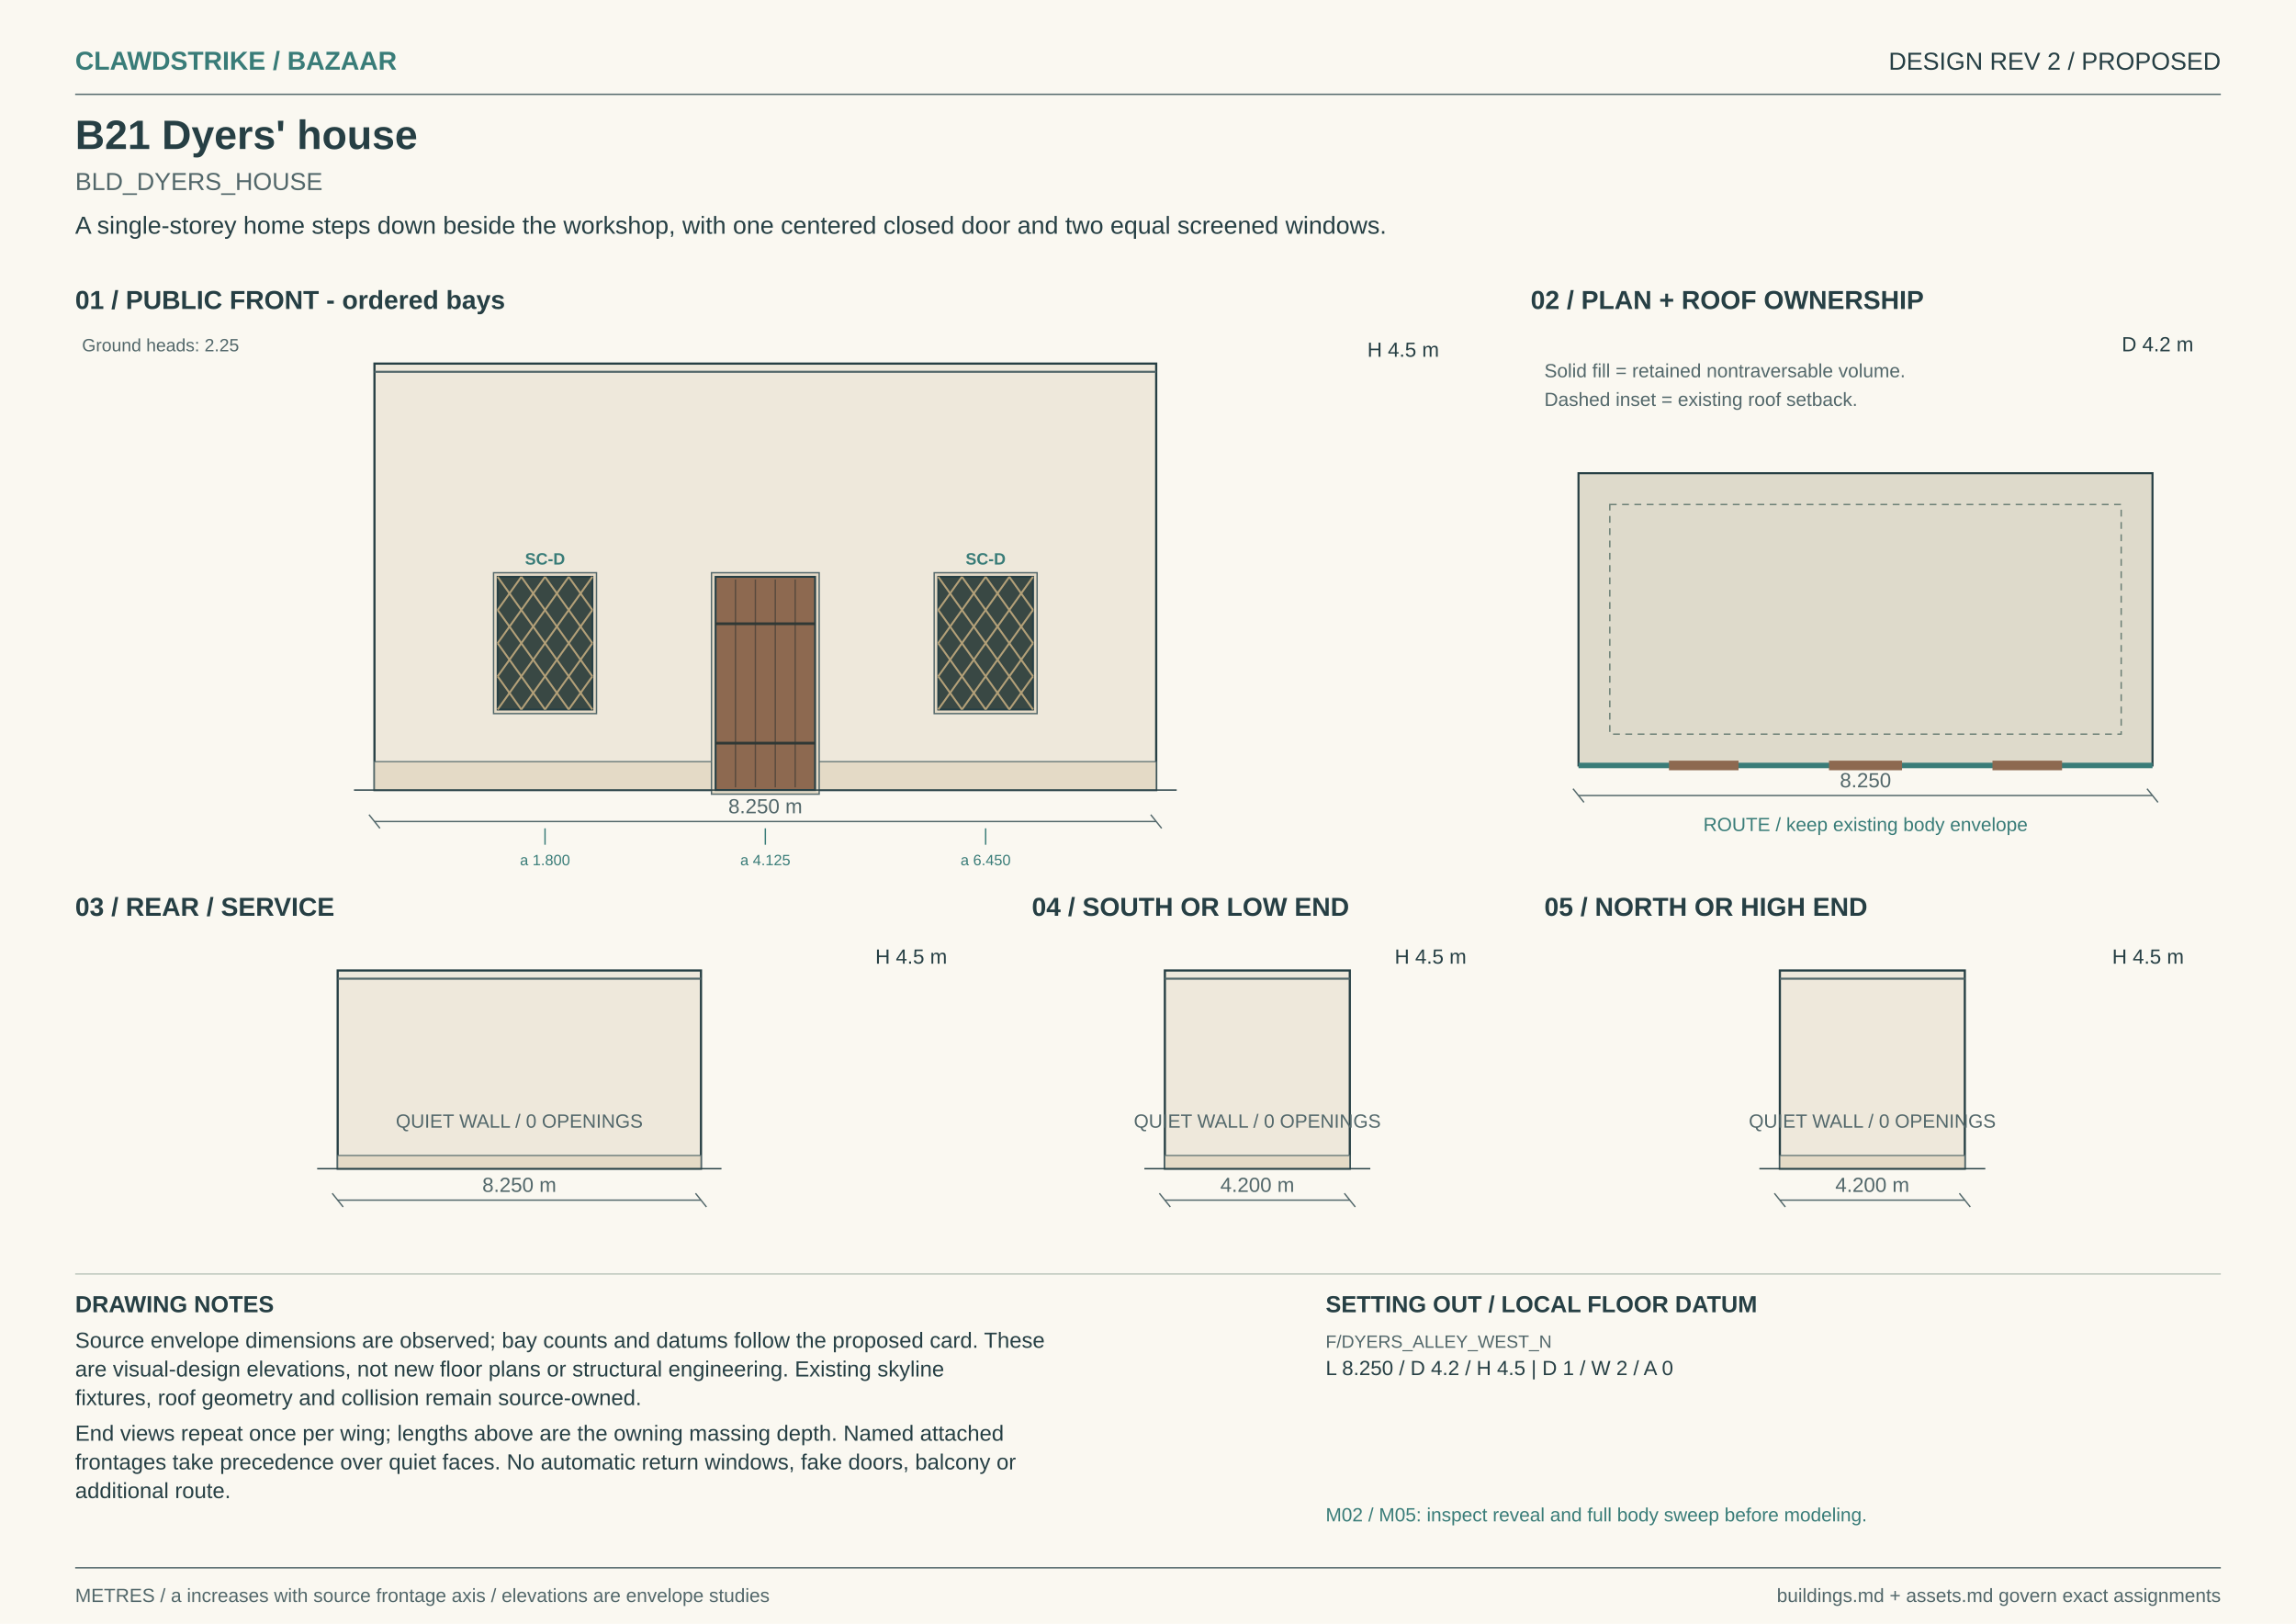
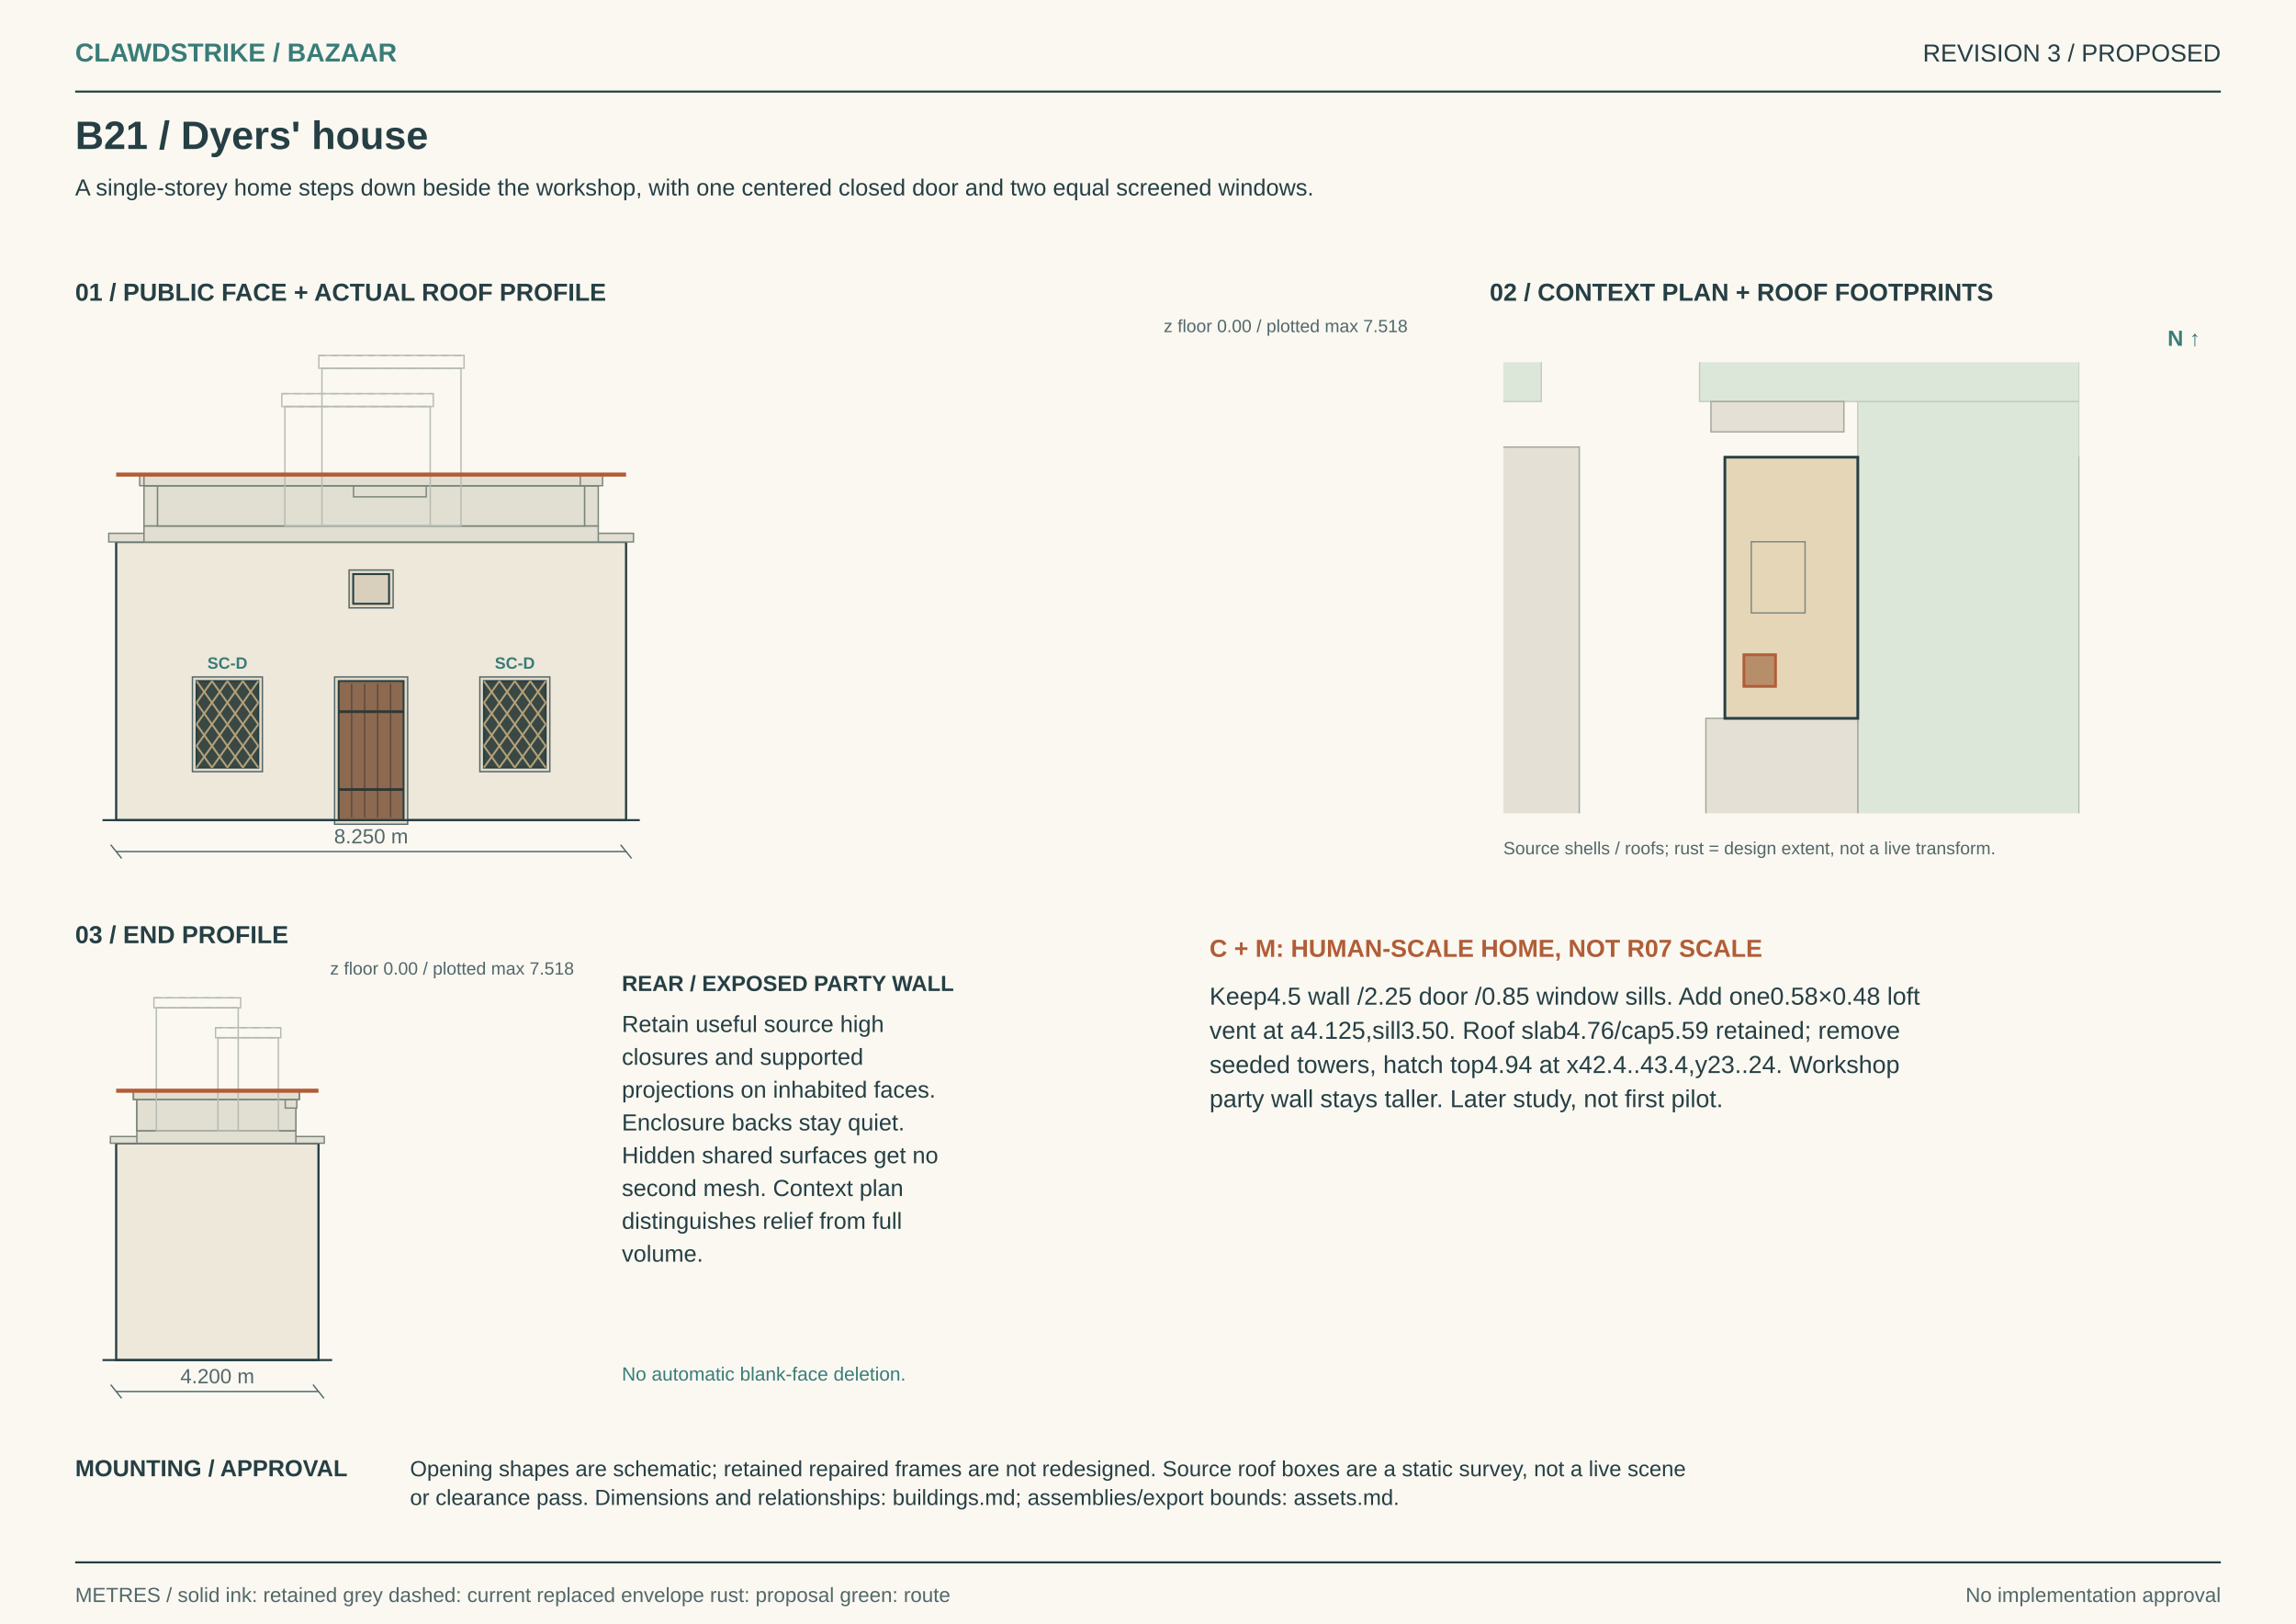
<svg xmlns="http://www.w3.org/2000/svg" width="1680" height="1188" viewBox="0 0 1680 1188">
  <rect x="0" y="0" width="1680" height="1188" fill="#faf8f1" stroke="none" stroke-width="1" />
-   <text x="55.00" y="51.00" font-family="Arial,sans-serif" font-size="19" fill="#397c78" font-weight="bold" text-anchor="start">CLAWDSTRIKE / BAZAAR</text>
-   <text x="1625.00" y="51.00" font-family="Arial,sans-serif" font-size="18" fill="#263f44" font-weight="normal" text-anchor="end">DESIGN REV 2 / PROPOSED</text>
-   <line x1="55" y1="69" x2="1625" y2="69" stroke="#52676a" stroke-width="1" />
-   <text x="55.00" y="109.00" font-family="Arial,sans-serif" font-size="30" fill="#263f44" font-weight="bold" text-anchor="start">B21  Dyers' house</text>
-   <text x="55.00" y="139.00" font-family="Arial,sans-serif" font-size="18" fill="#52676a" font-weight="normal" text-anchor="start">BLD_DYERS_HOUSE</text>
-   <text x="55.00" y="171.00" font-family="Arial,sans-serif" font-size="18" fill="#263f44" font-weight="normal" text-anchor="start">A single-storey home steps down beside the workshop, with one centered closed door and two equal screened windows.</text>
-   <text x="55.00" y="226.00" font-family="Arial,sans-serif" font-size="19" fill="#263f44" font-weight="bold" text-anchor="start">01 / PUBLIC FRONT - ordered bays</text>
-   <rect x="274.0" y="266.0" width="572.0" height="312.0" fill="#eee8db" stroke="#263f44" stroke-width="1.6" />
-   <rect x="274.0" y="557.2" width="572.0" height="20.8" fill="#e4dac6" stroke="#52676a" stroke-width="0.8" />
-   <line x1="274.0" y1="272.0" x2="846.0" y2="272.0" stroke="#52676a" stroke-width="1.5" />
-   <rect x="361.133" y="419.0" width="75.333" height="103.067" fill="#e4dac6" stroke="#52676a" stroke-width="1" />
-   <rect x="364.133" y="422.0" width="69.333" height="97.067" fill="#394844" stroke="#263f44" stroke-width="1.4" />
-   <line x1="364.133" y1="446.267" x2="381.467" y2="422.0" stroke="#b3a078" stroke-width="1.4" />
-   <line x1="364.133" y1="494.8" x2="381.467" y2="519.067" stroke="#b3a078" stroke-width="1.4" />
-   <line x1="364.133" y1="470.533" x2="398.8" y2="422.0" stroke="#b3a078" stroke-width="1.4" />
-   <line x1="364.133" y1="470.533" x2="398.8" y2="519.067" stroke="#b3a078" stroke-width="1.4" />
-   <line x1="364.133" y1="494.8" x2="416.133" y2="422.0" stroke="#b3a078" stroke-width="1.4" />
-   <line x1="364.133" y1="446.267" x2="416.133" y2="519.067" stroke="#b3a078" stroke-width="1.4" />
-   <line x1="364.133" y1="519.067" x2="433.467" y2="422.0" stroke="#b3a078" stroke-width="1.4" />
-   <line x1="364.133" y1="422" x2="433.467" y2="519.067" stroke="#b3a078" stroke-width="1.4" />
-   <line x1="381.467" y1="519.067" x2="433.467" y2="446.267" stroke="#b3a078" stroke-width="1.4" />
-   <line x1="381.467" y1="422" x2="433.467" y2="494.8" stroke="#b3a078" stroke-width="1.4" />
-   <line x1="398.8" y1="519.067" x2="433.467" y2="470.533" stroke="#b3a078" stroke-width="1.4" />
-   <line x1="398.8" y1="422" x2="433.467" y2="470.533" stroke="#b3a078" stroke-width="1.4" />
-   <line x1="416.133" y1="519.067" x2="433.467" y2="494.8" stroke="#b3a078" stroke-width="1.4" />
-   <line x1="416.133" y1="422" x2="433.467" y2="446.267" stroke="#b3a078" stroke-width="1.4" />
-   <text x="398.80" y="413.00" font-family="Arial,sans-serif" font-size="12" fill="#397c78" font-weight="bold" text-anchor="middle">SC-D</text>
-   <rect x="520.6" y="419.0" width="78.8" height="162.0" fill="#e4dac6" stroke="#52676a" stroke-width="1" />
-   <rect x="523.6" y="422.0" width="72.8" height="156.0" fill="#8d6950" stroke="#263f44" stroke-width="1.4" />
-   <line x1="538.16" y1="424.0" x2="538.16" y2="576.0" stroke="#594a3d" stroke-width="1" />
-   <line x1="552.72" y1="424.0" x2="552.72" y2="576.0" stroke="#594a3d" stroke-width="1" />
-   <line x1="567.28" y1="424.0" x2="567.28" y2="576.0" stroke="#594a3d" stroke-width="1" />
-   <line x1="581.84" y1="424.0" x2="581.84" y2="576.0" stroke="#594a3d" stroke-width="1" />
-   <line x1="523.6" y1="456.32" x2="596.4" y2="456.32" stroke="#303835" stroke-width="2" />
-   <line x1="523.6" y1="543.68" x2="596.4" y2="543.68" stroke="#303835" stroke-width="2" />
-   <rect x="683.533" y="419.0" width="75.333" height="103.067" fill="#e4dac6" stroke="#52676a" stroke-width="1" />
-   <rect x="686.533" y="422.0" width="69.333" height="97.067" fill="#394844" stroke="#263f44" stroke-width="1.4" />
-   <line x1="686.533" y1="446.267" x2="703.867" y2="422.0" stroke="#b3a078" stroke-width="1.4" />
-   <line x1="686.533" y1="494.8" x2="703.867" y2="519.067" stroke="#b3a078" stroke-width="1.4" />
-   <line x1="686.533" y1="470.533" x2="721.2" y2="422.0" stroke="#b3a078" stroke-width="1.4" />
-   <line x1="686.533" y1="470.533" x2="721.2" y2="519.067" stroke="#b3a078" stroke-width="1.4" />
-   <line x1="686.533" y1="494.8" x2="738.533" y2="422.0" stroke="#b3a078" stroke-width="1.4" />
-   <line x1="686.533" y1="446.267" x2="738.533" y2="519.067" stroke="#b3a078" stroke-width="1.4" />
-   <line x1="686.533" y1="519.067" x2="755.867" y2="422.0" stroke="#b3a078" stroke-width="1.4" />
-   <line x1="686.533" y1="422" x2="755.867" y2="519.067" stroke="#b3a078" stroke-width="1.4" />
-   <line x1="703.867" y1="519.067" x2="755.867" y2="446.267" stroke="#b3a078" stroke-width="1.4" />
-   <line x1="703.867" y1="422" x2="755.867" y2="494.8" stroke="#b3a078" stroke-width="1.4" />
-   <line x1="721.2" y1="519.067" x2="755.867" y2="470.533" stroke="#b3a078" stroke-width="1.4" />
-   <line x1="721.2" y1="422" x2="755.867" y2="470.533" stroke="#b3a078" stroke-width="1.4" />
-   <line x1="738.533" y1="519.067" x2="755.867" y2="494.8" stroke="#b3a078" stroke-width="1.4" />
-   <line x1="738.533" y1="422" x2="755.867" y2="446.267" stroke="#b3a078" stroke-width="1.4" />
-   <text x="721.20" y="413.00" font-family="Arial,sans-serif" font-size="12" fill="#397c78" font-weight="bold" text-anchor="middle">SC-D</text>
-   <line x1="398.8" y1="606" x2="398.8" y2="618" stroke="#397c78" stroke-width="1" />
-   <text x="398.80" y="633.00" font-family="Arial,sans-serif" font-size="11" fill="#397c78" font-weight="normal" text-anchor="middle">a 1.800</text>
-   <line x1="560.0" y1="606" x2="560.0" y2="618" stroke="#397c78" stroke-width="1" />
-   <text x="560.00" y="633.00" font-family="Arial,sans-serif" font-size="11" fill="#397c78" font-weight="normal" text-anchor="middle">a 4.125</text>
-   <line x1="721.2" y1="606" x2="721.2" y2="618" stroke="#397c78" stroke-width="1" />
-   <text x="721.20" y="633.00" font-family="Arial,sans-serif" font-size="11" fill="#397c78" font-weight="normal" text-anchor="middle">a 6.450</text>
-   <line x1="274.0" y1="601" x2="846.0" y2="601" stroke="#52676a" stroke-width="1" />
-   <line x1="270.0" y1="596" x2="278.0" y2="606" stroke="#52676a" stroke-width="1" />
-   <line x1="842.0" y1="596" x2="850.0" y2="606" stroke="#52676a" stroke-width="1" />
-   <text x="560.00" y="595.00" font-family="Arial,sans-serif" font-size="15" fill="#52676a" font-weight="normal" text-anchor="middle">8.250 m</text>
-   <text x="60.00" y="257.00" font-family="Arial,sans-serif" font-size="13" fill="#52676a" font-weight="normal" text-anchor="start">Ground heads: 2.25</text>
-   <text x="1053.00" y="261.00" font-family="Arial,sans-serif" font-size="15" fill="#263f44" font-weight="normal" text-anchor="end">H 4.5 m</text>
-   <line x1="259.0" y1="578" x2="861.0" y2="578" stroke="#263f44" stroke-width="1" />
-   <text x="1120.00" y="226.00" font-family="Arial,sans-serif" font-size="19" fill="#263f44" font-weight="bold" text-anchor="start">02 / PLAN + ROOF OWNERSHIP</text>
-   <rect x="1155.0" y="346.182" width="420.0" height="213.818" fill="#dedacb" stroke="#263f44" stroke-width="1.5" />
-   <rect x="1177.909" y="369.091" width="374.182" height="168.0" fill="none" stroke="#6a7e75" stroke-dasharray="5 4" />
-   <line x1="1155.0" y1="560" x2="1575.0" y2="560" stroke="#397c78" stroke-width="4" />
-   <line x1="1221.182" y1="560" x2="1272.091" y2="560" stroke="#8d6950" stroke-width="7" />
-   <line x1="1338.273" y1="560" x2="1391.727" y2="560" stroke="#8d6950" stroke-width="7" />
-   <line x1="1457.909" y1="560" x2="1508.818" y2="560" stroke="#8d6950" stroke-width="7" />
-   <line x1="1155.0" y1="582" x2="1575.0" y2="582" stroke="#52676a" stroke-width="1" />
-   <line x1="1151.0" y1="577" x2="1159.0" y2="587" stroke="#52676a" stroke-width="1" />
-   <line x1="1571.0" y1="577" x2="1579.0" y2="587" stroke="#52676a" stroke-width="1" />
-   <text x="1365.00" y="576.00" font-family="Arial,sans-serif" font-size="15" fill="#52676a" font-weight="normal" text-anchor="middle">8.250</text>
-   <text x="1605.00" y="257.00" font-family="Arial,sans-serif" font-size="15" fill="#263f44" font-weight="normal" text-anchor="end">D 4.2 m</text>
-   <text x="1365.00" y="608.00" font-family="Arial,sans-serif" font-size="14" fill="#397c78" font-weight="normal" text-anchor="middle">ROUTE / keep existing body envelope</text>
-   <text x="1130.00" y="276.00" font-family="Arial,sans-serif" font-size="14" fill="#52676a" font-weight="normal" text-anchor="start">Solid fill = retained nontraversable volume.</text>
-   <text x="1130.00" y="297.00" font-family="Arial,sans-serif" font-size="14" fill="#52676a" font-weight="normal" text-anchor="start">Dashed inset = existing roof setback.</text>
-   <text x="55.00" y="670.00" font-family="Arial,sans-serif" font-size="19" fill="#263f44" font-weight="bold" text-anchor="start">03 / REAR / SERVICE</text>
-   <rect x="247.083" y="710.0" width="265.833" height="145.0" fill="#eee8db" stroke="#263f44" stroke-width="1.6" />
-   <rect x="247.083" y="845.333" width="265.833" height="9.667" fill="#e4dac6" stroke="#52676a" stroke-width="0.8" />
-   <line x1="247.083" y1="716.0" x2="512.917" y2="716.0" stroke="#52676a" stroke-width="1.5" />
-   <line x1="247.083" y1="878" x2="512.917" y2="878" stroke="#52676a" stroke-width="1" />
-   <line x1="243.083" y1="873" x2="251.083" y2="883" stroke="#52676a" stroke-width="1" />
-   <line x1="508.917" y1="873" x2="516.917" y2="883" stroke="#52676a" stroke-width="1" />
-   <text x="380.00" y="872.00" font-family="Arial,sans-serif" font-size="15" fill="#52676a" font-weight="normal" text-anchor="middle">8.250 m</text>
-   <text x="693.00" y="705.00" font-family="Arial,sans-serif" font-size="15" fill="#263f44" font-weight="normal" text-anchor="end">H 4.5 m</text>
-   <line x1="232.083" y1="855" x2="527.917" y2="855" stroke="#263f44" stroke-width="1" />
-   <text x="380.00" y="825.00" font-family="Arial,sans-serif" font-size="14" fill="#52676a" font-weight="normal" text-anchor="middle">QUIET WALL / 0 OPENINGS</text>
-   <text x="755.00" y="670.00" font-family="Arial,sans-serif" font-size="19" fill="#263f44" font-weight="bold" text-anchor="start">04 / SOUTH OR LOW END</text>
-   <rect x="852.333" y="710.0" width="135.333" height="145.0" fill="#eee8db" stroke="#263f44" stroke-width="1.6" />
-   <rect x="852.333" y="845.333" width="135.333" height="9.667" fill="#e4dac6" stroke="#52676a" stroke-width="0.8" />
-   <line x1="852.333" y1="716.0" x2="987.667" y2="716.0" stroke="#52676a" stroke-width="1.5" />
-   <line x1="852.333" y1="878" x2="987.667" y2="878" stroke="#52676a" stroke-width="1" />
-   <line x1="848.333" y1="873" x2="856.333" y2="883" stroke="#52676a" stroke-width="1" />
-   <line x1="983.667" y1="873" x2="991.667" y2="883" stroke="#52676a" stroke-width="1" />
-   <text x="920.00" y="872.00" font-family="Arial,sans-serif" font-size="15" fill="#52676a" font-weight="normal" text-anchor="middle">4.200 m</text>
-   <text x="1073.00" y="705.00" font-family="Arial,sans-serif" font-size="15" fill="#263f44" font-weight="normal" text-anchor="end">H 4.5 m</text>
-   <line x1="837.333" y1="855" x2="1002.667" y2="855" stroke="#263f44" stroke-width="1" />
-   <text x="920.00" y="825.00" font-family="Arial,sans-serif" font-size="14" fill="#52676a" font-weight="normal" text-anchor="middle">QUIET WALL / 0 OPENINGS</text>
-   <text x="1130.00" y="670.00" font-family="Arial,sans-serif" font-size="19" fill="#263f44" font-weight="bold" text-anchor="start">05 / NORTH OR HIGH END</text>
-   <rect x="1302.333" y="710.0" width="135.333" height="145.0" fill="#eee8db" stroke="#263f44" stroke-width="1.6" />
-   <rect x="1302.333" y="845.333" width="135.333" height="9.667" fill="#e4dac6" stroke="#52676a" stroke-width="0.8" />
-   <line x1="1302.333" y1="716.0" x2="1437.667" y2="716.0" stroke="#52676a" stroke-width="1.5" />
-   <line x1="1302.333" y1="878" x2="1437.667" y2="878" stroke="#52676a" stroke-width="1" />
-   <line x1="1298.333" y1="873" x2="1306.333" y2="883" stroke="#52676a" stroke-width="1" />
-   <line x1="1433.667" y1="873" x2="1441.667" y2="883" stroke="#52676a" stroke-width="1" />
-   <text x="1370.00" y="872.00" font-family="Arial,sans-serif" font-size="15" fill="#52676a" font-weight="normal" text-anchor="middle">4.200 m</text>
-   <text x="1598.00" y="705.00" font-family="Arial,sans-serif" font-size="15" fill="#263f44" font-weight="normal" text-anchor="end">H 4.5 m</text>
-   <line x1="1287.333" y1="855" x2="1452.667" y2="855" stroke="#263f44" stroke-width="1" />
-   <text x="1370.00" y="825.00" font-family="Arial,sans-serif" font-size="14" fill="#52676a" font-weight="normal" text-anchor="middle">QUIET WALL / 0 OPENINGS</text>
-   <line x1="55" y1="932" x2="1625" y2="932" stroke="#bec7bd" stroke-width="1" />
-   <text x="55.00" y="960.00" font-family="Arial,sans-serif" font-size="17" fill="#263f44" font-weight="bold" text-anchor="start">DRAWING NOTES</text>
-   <text x="55.00" y="986.00" font-family="Arial,sans-serif" font-size="16" fill="#263f44" font-weight="normal" text-anchor="start">Source envelope dimensions are observed; bay counts and datums follow the proposed card. These</text>
-   <text x="55.00" y="1007.00" font-family="Arial,sans-serif" font-size="16" fill="#263f44" font-weight="normal" text-anchor="start">are visual-design elevations, not new floor plans or structural engineering. Existing skyline</text>
-   <text x="55.00" y="1028.00" font-family="Arial,sans-serif" font-size="16" fill="#263f44" font-weight="normal" text-anchor="start">fixtures, roof geometry and collision remain source-owned.</text>
-   <text x="55.00" y="1054.00" font-family="Arial,sans-serif" font-size="16" fill="#263f44" font-weight="normal" text-anchor="start">End views repeat once per wing; lengths above are the owning massing depth. Named attached</text>
-   <text x="55.00" y="1075.00" font-family="Arial,sans-serif" font-size="16" fill="#263f44" font-weight="normal" text-anchor="start">frontages take precedence over quiet faces. No automatic return windows, fake doors, balcony or</text>
-   <text x="55.00" y="1096.00" font-family="Arial,sans-serif" font-size="16" fill="#263f44" font-weight="normal" text-anchor="start">additional route.</text>
-   <text x="970.00" y="960.00" font-family="Arial,sans-serif" font-size="17" fill="#263f44" font-weight="bold" text-anchor="start">SETTING OUT / LOCAL FLOOR DATUM</text>
-   <text x="970.00" y="986.00" font-family="Arial,sans-serif" font-size="13" fill="#52676a" font-weight="normal" text-anchor="start">F/DYERS_ALLEY_WEST_N</text>
-   <text x="970.00" y="1006.00" font-family="Arial,sans-serif" font-size="15" fill="#263f44" font-weight="normal" text-anchor="start">L 8.250 / D 4.2 / H 4.5  |  D 1 / W 2 / A 0</text>
-   <text x="970.00" y="1113.00" font-family="Arial,sans-serif" font-size="14" fill="#397c78" font-weight="normal" text-anchor="start">M02 / M05: inspect reveal and full body sweep before modeling.</text>
-   <line x1="55" y1="1147" x2="1625" y2="1147" stroke="#52676a" stroke-width="1" />
-   <text x="55.00" y="1172.00" font-family="Arial,sans-serif" font-size="14" fill="#52676a" font-weight="normal" text-anchor="start">METRES / a increases with source frontage axis / elevations are envelope studies</text>
-   <text x="1625.00" y="1172.00" font-family="Arial,sans-serif" font-size="14" fill="#52676a" font-weight="normal" text-anchor="end">buildings.md + assets.md govern exact assignments</text>
+   <text x="55.00" y="45.00" font-family="Arial,sans-serif" font-size="19" fill="#397c78" font-weight="bold" text-anchor="start">CLAWDSTRIKE / BAZAAR</text>
+   <text x="1625.00" y="45.00" font-family="Arial,sans-serif" font-size="18" fill="#263f44" font-weight="normal" text-anchor="end">REVISION 3 / PROPOSED</text>
+   <line x1="55" y1="67" x2="1625" y2="67" stroke="#263f44" stroke-width="1.5" />
+   <text x="55.00" y="109.00" font-family="Arial,sans-serif" font-size="29" fill="#263f44" font-weight="bold" text-anchor="start">B21 / Dyers' house</text>
+   <text x="55.00" y="143.00" font-family="Arial,sans-serif" font-size="17" fill="#263f44" font-weight="normal" text-anchor="start">A single-storey home steps down beside the workshop, with one centered closed door and two equal screened windows.</text>
+   <text x="55.00" y="220.00" font-family="Arial,sans-serif" font-size="18" fill="#263f44" font-weight="bold" text-anchor="start">01 / PUBLIC FACE + ACTUAL ROOF PROFILE</text>
+   <rect x="85.0" y="396.488" width="373.105" height="203.512" fill="#eee8db" stroke="#263f44" stroke-width="1.6" />
+   <rect x="79.573" y="390.157" width="383.958" height="6.331" fill="#e1ded2" stroke="#7b857a" stroke-width="1" />
+   <rect x="105.351" y="384.73" width="332.402" height="11.758" fill="#e1ded2" stroke="#7b857a" stroke-width="1" />
+   <rect x="115.301" y="355.334" width="312.503" height="29.396" fill="#e1ded2" stroke="#7b857a" stroke-width="1" />
+   <rect x="105.351" y="355.334" width="9.949" height="29.396" fill="#e1ded2" stroke="#7b857a" stroke-width="1" />
+   <rect x="115.301" y="355.334" width="312.503" height="29.396" fill="#e1ded2" stroke="#7b857a" stroke-width="1" />
+   <rect x="427.804" y="355.334" width="9.949" height="29.396" fill="#e1ded2" stroke="#7b857a" stroke-width="1" />
+   <rect x="258.684" y="355.334" width="53.184" height="8.14" fill="#e1ded2" stroke="#7b857a" stroke-width="1" />
+   <rect x="105.351" y="347.193" width="332.402" height="8.14" fill="#e1ded2" stroke="#7b857a" stroke-width="1" />
+   <rect x="102.185" y="347.193" width="16.281" height="8.14" fill="#e1ded2" stroke="#7b857a" stroke-width="1" />
+   <rect x="105.351" y="347.193" width="332.402" height="8.14" fill="#e1ded2" stroke="#7b857a" stroke-width="1" />
+   <rect x="424.638" y="347.193" width="16.281" height="8.14" fill="#e1ded2" stroke="#7b857a" stroke-width="1" />
+   <rect x="208.445" y="297.409" width="106.369" height="87.321" fill="none" stroke="#b6bbb2" stroke-width="1" />
+   <line x1="208.445" y1="297.409" x2="314.814" y2="297.409" stroke="#b6bbb2" stroke-width="1" stroke-dasharray="5 4" />
+   <rect x="235.558" y="269.407" width="101.756" height="115.323" fill="none" stroke="#b6bbb2" stroke-width="1" />
+   <line x1="235.558" y1="269.407" x2="337.314" y2="269.407" stroke="#b6bbb2" stroke-width="1" stroke-dasharray="5 4" />
+   <rect x="206.184" y="288.002" width="110.891" height="9.407" fill="none" stroke="#b6bbb2" stroke-width="1" />
+   <line x1="206.184" y1="288.002" x2="317.075" y2="288.002" stroke="#b6bbb2" stroke-width="1" stroke-dasharray="5 4" />
+   <rect x="233.297" y="260.0" width="106.278" height="9.407" fill="none" stroke="#b6bbb2" stroke-width="1" />
+   <line x1="233.297" y1="260.0" x2="339.575" y2="260.0" stroke="#b6bbb2" stroke-width="1" stroke-dasharray="5 4" />
+   <rect x="140.792" y="495.244" width="51.225" height="69.315" fill="#e4dac6" stroke="#52676a" stroke-width="1" />
+   <rect x="143.792" y="498.244" width="45.225" height="63.315" fill="#394844" stroke="#263f44" stroke-width="1.4" />
+   <line x1="143.792" y1="514.073" x2="155.098" y2="498.244" stroke="#b3a078" stroke-width="1.4" />
+   <line x1="143.792" y1="545.73" x2="155.098" y2="561.559" stroke="#b3a078" stroke-width="1.4" />
+   <line x1="143.792" y1="529.902" x2="166.405" y2="498.244" stroke="#b3a078" stroke-width="1.4" />
+   <line x1="143.792" y1="529.902" x2="166.405" y2="561.559" stroke="#b3a078" stroke-width="1.4" />
+   <line x1="143.792" y1="545.73" x2="177.711" y2="498.244" stroke="#b3a078" stroke-width="1.4" />
+   <line x1="143.792" y1="514.073" x2="177.711" y2="561.559" stroke="#b3a078" stroke-width="1.4" />
+   <line x1="143.792" y1="561.559" x2="189.017" y2="498.244" stroke="#b3a078" stroke-width="1.4" />
+   <line x1="143.792" y1="498.244" x2="189.017" y2="561.559" stroke="#b3a078" stroke-width="1.4" />
+   <line x1="155.098" y1="561.559" x2="189.017" y2="514.073" stroke="#b3a078" stroke-width="1.4" />
+   <line x1="155.098" y1="498.244" x2="189.017" y2="545.73" stroke="#b3a078" stroke-width="1.4" />
+   <line x1="166.405" y1="561.559" x2="189.017" y2="529.902" stroke="#b3a078" stroke-width="1.4" />
+   <line x1="166.405" y1="498.244" x2="189.017" y2="529.902" stroke="#b3a078" stroke-width="1.4" />
+   <line x1="177.711" y1="561.559" x2="189.017" y2="545.73" stroke="#b3a078" stroke-width="1.4" />
+   <line x1="177.711" y1="498.244" x2="189.017" y2="514.073" stroke="#b3a078" stroke-width="1.4" />
+   <text x="166.40" y="489.24" font-family="Arial,sans-serif" font-size="12" fill="#397c78" font-weight="bold" text-anchor="middle">SC-D</text>
+   <rect x="244.809" y="495.244" width="53.486" height="107.756" fill="#e4dac6" stroke="#52676a" stroke-width="1" />
+   <rect x="247.809" y="498.244" width="47.486" height="101.756" fill="#8d6950" stroke="#263f44" stroke-width="1.4" />
+   <line x1="257.306" y1="500.244" x2="257.306" y2="598.0" stroke="#594a3d" stroke-width="1" />
+   <line x1="266.804" y1="500.244" x2="266.804" y2="598.0" stroke="#594a3d" stroke-width="1" />
+   <line x1="276.301" y1="500.244" x2="276.301" y2="598.0" stroke="#594a3d" stroke-width="1" />
+   <line x1="285.798" y1="500.244" x2="285.798" y2="598.0" stroke="#594a3d" stroke-width="1" />
+   <line x1="247.809" y1="520.63" x2="295.295" y2="520.63" stroke="#303835" stroke-width="2" />
+   <line x1="247.809" y1="577.614" x2="295.295" y2="577.614" stroke="#303835" stroke-width="2" />
+   <rect x="351.088" y="495.244" width="51.225" height="69.315" fill="#e4dac6" stroke="#52676a" stroke-width="1" />
+   <rect x="354.088" y="498.244" width="45.225" height="63.315" fill="#394844" stroke="#263f44" stroke-width="1.4" />
+   <line x1="354.088" y1="514.073" x2="365.394" y2="498.244" stroke="#b3a078" stroke-width="1.4" />
+   <line x1="354.088" y1="545.73" x2="365.394" y2="561.559" stroke="#b3a078" stroke-width="1.4" />
+   <line x1="354.088" y1="529.902" x2="376.7" y2="498.244" stroke="#b3a078" stroke-width="1.4" />
+   <line x1="354.088" y1="529.902" x2="376.7" y2="561.559" stroke="#b3a078" stroke-width="1.4" />
+   <line x1="354.088" y1="545.73" x2="388.006" y2="498.244" stroke="#b3a078" stroke-width="1.4" />
+   <line x1="354.088" y1="514.073" x2="388.006" y2="561.559" stroke="#b3a078" stroke-width="1.4" />
+   <line x1="354.088" y1="561.559" x2="399.312" y2="498.244" stroke="#b3a078" stroke-width="1.4" />
+   <line x1="354.088" y1="498.244" x2="399.312" y2="561.559" stroke="#b3a078" stroke-width="1.4" />
+   <line x1="365.394" y1="561.559" x2="399.312" y2="514.073" stroke="#b3a078" stroke-width="1.4" />
+   <line x1="365.394" y1="498.244" x2="399.312" y2="545.73" stroke="#b3a078" stroke-width="1.4" />
+   <line x1="376.7" y1="561.559" x2="399.312" y2="529.902" stroke="#b3a078" stroke-width="1.4" />
+   <line x1="376.7" y1="498.244" x2="399.312" y2="529.902" stroke="#b3a078" stroke-width="1.4" />
+   <line x1="388.006" y1="561.559" x2="399.312" y2="545.73" stroke="#b3a078" stroke-width="1.4" />
+   <line x1="388.006" y1="498.244" x2="399.312" y2="514.073" stroke="#b3a078" stroke-width="1.4" />
+   <text x="376.70" y="489.24" font-family="Arial,sans-serif" font-size="12" fill="#397c78" font-weight="bold" text-anchor="middle">SC-D</text>
+   <rect x="255.437" y="417.005" width="32.23" height="27.708" fill="#e4dac6" stroke="#52676a" stroke-width="1" />
+   <rect x="258.437" y="420.005" width="26.23" height="21.708" fill="#d8d0bd" stroke="#263f44" stroke-width="1.4" />
+   <line x1="85.0" y1="347.193" x2="458.105" y2="347.193" stroke="#b15d37" stroke-width="3" />
+   <line x1="85.0" y1="623" x2="458.105" y2="623" stroke="#52676a" stroke-width="1" />
+   <line x1="81.0" y1="618" x2="89.0" y2="628" stroke="#52676a" stroke-width="1" />
+   <line x1="454.105" y1="618" x2="462.105" y2="628" stroke="#52676a" stroke-width="1" />
+   <text x="271.55" y="617.00" font-family="Arial,sans-serif" font-size="15" fill="#52676a" font-weight="normal" text-anchor="middle">8.250 m</text>
+   <line x1="75" y1="600" x2="468.105" y2="600" stroke="#263f44" stroke-width="1.5" />
+   <text x="1030.00" y="243.00" font-family="Arial,sans-serif" font-size="13" fill="#52676a" font-weight="normal" text-anchor="end">z floor 0.00 / plotted max 7.518</text>
+   <text x="1090.00" y="220.00" font-family="Arial,sans-serif" font-size="18" fill="#263f44" font-weight="bold" text-anchor="start">02 / CONTEXT PLAN + ROOF FOOTPRINTS</text>
+   <defs>
+     <clipPath id="clipBLD_DYERS_HOUSE">
+       <rect x="1100" y="265" width="421.474" height="330.0" />
+     </clipPath>
+   </defs>
+   <g clip-path="url(#clipBLD_DYERS_HOUSE)">
+     <rect x="687.789" y="710.558" width="509.474" height="324.211" fill="#dce7d9" stroke="#c0cdc0" stroke-width="1" />
+     <rect x="780.421" y="293.716" width="277.895" height="416.842" fill="#dce7d9" stroke="#c0cdc0" stroke-width="1" />
+     <rect x="757.263" y="-76.811" width="370.526" height="370.526" fill="#dce7d9" stroke="#c0cdc0" stroke-width="1" />
+     <rect x="849.895" y="-447.337" width="254.737" height="370.526" fill="#dce7d9" stroke="#c0cdc0" stroke-width="1" />
+     <rect x="780.421" y="-771.547" width="301.053" height="324.211" fill="#dce7d9" stroke="#c0cdc0" stroke-width="1" />
+     <rect x="687.789" y="-1095.758" width="509.474" height="324.211" fill="#dce7d9" stroke="#c0cdc0" stroke-width="1" />
+     <rect x="363.579" y="340.032" width="162.105" height="463.158" fill="#dce7d9" stroke="#c0cdc0" stroke-width="1" />
+     <rect x="363.579" y="-76.811" width="277.895" height="416.842" fill="#dce7d9" stroke="#c0cdc0" stroke-width="1" />
+     <rect x="363.579" y="-817.863" width="162.105" height="741.053" fill="#dce7d9" stroke="#c0cdc0" stroke-width="1" />
+     <rect x="548.842" y="-262.074" width="185.263" height="185.263" fill="#dce7d9" stroke="#c0cdc0" stroke-width="1" />
+     <rect x="548.842" y="-493.653" width="185.263" height="231.579" fill="#dce7d9" stroke="#c0cdc0" stroke-width="1" />
+     <rect x="548.842" y="-632.6" width="185.263" height="138.947" fill="#dce7d9" stroke="#c0cdc0" stroke-width="1" />
+     <rect x="548.842" y="-736.811" width="185.263" height="104.211" fill="#dce7d9" stroke="#c0cdc0" stroke-width="1" />
+     <rect x="1359.368" y="293.716" width="162.105" height="509.474" fill="#dce7d9" stroke="#c0cdc0" stroke-width="1" />
+     <rect x="1243.579" y="-76.811" width="277.895" height="370.526" fill="#dce7d9" stroke="#c0cdc0" stroke-width="1" />
+     <rect x="1359.368" y="-401.021" width="162.105" height="324.211" fill="#dce7d9" stroke="#c0cdc0" stroke-width="1" />
+     <rect x="1243.579" y="-817.863" width="277.895" height="416.842" fill="#dce7d9" stroke="#c0cdc0" stroke-width="1" />
+     <rect x="641.474" y="85.295" width="115.789" height="115.789" fill="#dce7d9" stroke="#c0cdc0" stroke-width="1" />
+     <rect x="1127.789" y="15.821" width="115.789" height="115.789" fill="#dce7d9" stroke="#c0cdc0" stroke-width="1" />
+     <rect x="734.105" y="-736.811" width="46.316" height="104.211" fill="#dce7d9" stroke="#c0cdc0" stroke-width="1" />
+     <rect x="1081.474" y="-632.6" width="162.105" height="115.789" fill="#dce7d9" stroke="#c0cdc0" stroke-width="1" />
+     <rect x="525.684" y="733.716" width="162.105" height="115.789" fill="#dce7d9" stroke="#c0cdc0" stroke-width="1" />
+     <rect x="1197.263" y="733.716" width="162.105" height="115.789" fill="#dce7d9" stroke="#c0cdc0" stroke-width="1" />
+     <rect x="525.684" y="-841.021" width="162.105" height="115.789" fill="#dce7d9" stroke="#c0cdc0" stroke-width="1" />
+     <rect x="1197.263" y="-841.021" width="162.105" height="115.789" fill="#dce7d9" stroke="#c0cdc0" stroke-width="1" />
+     <rect x="641.474" y="-64.305" width="22.232" height="137.558" fill="#e4e0d5" stroke="#a2a89c" stroke-width="1" />
+     <rect x="641.474" y="214.979" width="22.232" height="112.547" fill="#e4e0d5" stroke="#a2a89c" stroke-width="1" />
+     <rect x="266.316" y="-43.463" width="97.263" height="350.147" fill="#e4e0d5" stroke="#a2a89c" stroke-width="1" />
+     <rect x="1521.474" y="-47.168" width="97.263" height="311.242" fill="#e4e0d5" stroke="#a2a89c" stroke-width="1" />
+     <rect x="1251.916" y="293.716" width="97.263" height="22.232" fill="#e4e0d5" stroke="#a2a89c" stroke-width="1" />
+     <rect x="1132.421" y="131.611" width="111.158" height="132.463" fill="#e4e0d5" stroke="#a2a89c" stroke-width="1" />
+     <rect x="1132.421" y="-47.168" width="111.158" height="62.989" fill="#e4e0d5" stroke="#a2a89c" stroke-width="1" />
+     <rect x="1521.474" y="334.474" width="22.232" height="427.958" fill="#e4e0d5" stroke="#a2a89c" stroke-width="1" />
+     <rect x="1262.105" y="334.474" width="97.263" height="191.053" fill="#e4e0d5" stroke="#a2a89c" stroke-width="1" />
+     <rect x="1248.211" y="525.526" width="111.158" height="208.189" fill="#e4e0d5" stroke="#a2a89c" stroke-width="1" />
+     <rect x="1127.789" y="131.611" width="111.158" height="132.463" fill="#e4e0d5" stroke="#a2a89c" stroke-width="1" />
+     <rect x="1127.789" y="-47.168" width="111.158" height="62.989" fill="#e4e0d5" stroke="#a2a89c" stroke-width="1" />
+     <rect x="632.211" y="-47.168" width="125.053" height="132.463" fill="#e4e0d5" stroke="#a2a89c" stroke-width="1" />
+     <rect x="632.211" y="201.084" width="125.053" height="62.989" fill="#e4e0d5" stroke="#a2a89c" stroke-width="1" />
+     <rect x="1210.232" y="-863.253" width="136.168" height="22.232" fill="#e4e0d5" stroke="#a2a89c" stroke-width="1" />
+     <rect x="538.653" y="-863.253" width="136.168" height="22.232" fill="#e4e0d5" stroke="#a2a89c" stroke-width="1" />
+     <rect x="1521.474" y="-784.516" width="22.232" height="175.074" fill="#e4e0d5" stroke="#a2a89c" stroke-width="1" />
+     <rect x="1521.474" y="-609.442" width="22.232" height="175.074" fill="#e4e0d5" stroke="#a2a89c" stroke-width="1" />
+     <rect x="1359.368" y="-840.095" width="139.874" height="22.232" fill="#e4e0d5" stroke="#a2a89c" stroke-width="1" />
+     <rect x="1251.916" y="-401.021" width="97.263" height="22.232" fill="#e4e0d5" stroke="#a2a89c" stroke-width="1" />
+     <rect x="1132.421" y="-725.232" width="111.158" height="92.632" fill="#e4e0d5" stroke="#a2a89c" stroke-width="1" />
+     <rect x="1132.421" y="-516.811" width="111.158" height="82.442" fill="#e4e0d5" stroke="#a2a89c" stroke-width="1" />
+     <rect x="1081.474" y="-745.611" width="97.263" height="113.011" fill="#e4e0d5" stroke="#a2a89c" stroke-width="1" />
+     <rect x="1081.474" y="-516.811" width="97.263" height="43.537" fill="#e4e0d5" stroke="#a2a89c" stroke-width="1" />
+     <rect x="669.263" y="-632.6" width="111.158" height="159.326" fill="#e4e0d5" stroke="#a2a89c" stroke-width="1" />
+     <rect x="525.684" y="-508.844" width="22.232" height="215.646" fill="#e4e0d5" stroke="#a2a89c" stroke-width="1" />
+     <rect x="525.684" y="-724.491" width="22.232" height="215.646" fill="#e4e0d5" stroke="#a2a89c" stroke-width="1" />
+     <rect x="525.684" y="-293.198" width="22.232" height="215.646" fill="#e4e0d5" stroke="#a2a89c" stroke-width="1" />
+     <rect x="525.684" y="353.926" width="22.232" height="365.895" fill="#e4e0d5" stroke="#a2a89c" stroke-width="1" />
+     <rect x="1074.989" y="688.326" width="106.989" height="22.232" fill="#e4e0d5" stroke="#a2a89c" stroke-width="1" />
+     <rect x="703.074" y="688.326" width="61.137" height="22.232" fill="#e4e0d5" stroke="#a2a89c" stroke-width="1" />
+     <rect x="1095.368" y="-771.547" width="86.611" height="22.232" fill="#e4e0d5" stroke="#a2a89c" stroke-width="1" />
+     <rect x="703.074" y="-771.547" width="61.137" height="22.232" fill="#e4e0d5" stroke="#a2a89c" stroke-width="1" />
+     <rect x="1058.316" y="327.063" width="97.263" height="350.147" fill="#e4e0d5" stroke="#a2a89c" stroke-width="1" />
+     <rect x="669.263" y="327.063" width="111.158" height="350.147" fill="#e4e0d5" stroke="#a2a89c" stroke-width="1" />
+     <rect x="734.105" y="-475.126" width="111.158" height="194.526" fill="#e4e0d5" stroke="#a2a89c" stroke-width="1" />
+     <rect x="1104.632" y="-417.695" width="97.263" height="311.242" fill="#e4e0d5" stroke="#a2a89c" stroke-width="1" />
+     <rect x="738.737" y="-417.695" width="111.158" height="311.242" fill="#e4e0d5" stroke="#a2a89c" stroke-width="1" />
+     <rect x="1262.105" y="334.474" width="97.263" height="191.053" fill="#e5d6b7" stroke="#263f44" stroke-width="2" />
+     <rect x="1281.419" y="396.326" width="39.368" height="52.105" fill="none" stroke="#7d8980" stroke-width="1" />
+     <rect x="1276.0" y="478.979" width="23.158" height="23.158" fill="#b78e6a" stroke="#b15d37" stroke-width="2" />
+   </g>
+   <text x="1610.00" y="253.00" font-family="Arial,sans-serif" font-size="16" fill="#397c78" font-weight="bold" text-anchor="end">N ↑</text>
+   <text x="1100.00" y="625.00" font-family="Arial,sans-serif" font-size="13" fill="#52676a" font-weight="normal" text-anchor="start">Source shells / roofs; rust = design extent, not a live transform.</text>
+   <text x="55.00" y="690.00" font-family="Arial,sans-serif" font-size="18" fill="#263f44" font-weight="bold" text-anchor="start">03 / END PROFILE</text>
+   <rect x="85" y="836.381" width="148.045" height="158.619" fill="#eee8db" stroke="#263f44" stroke-width="1.6" />
+   <rect x="80.77" y="831.446" width="156.504" height="4.935" fill="#e1ded2" stroke="#7b857a" stroke-width="1" />
+   <rect x="100.157" y="827.216" width="116.321" height="9.165" fill="#e1ded2" stroke="#7b857a" stroke-width="1" />
+   <rect x="208.723" y="804.304" width="7.755" height="22.912" fill="#e1ded2" stroke="#7b857a" stroke-width="1" />
+   <rect x="100.157" y="804.304" width="116.321" height="22.912" fill="#e1ded2" stroke="#7b857a" stroke-width="1" />
+   <rect x="100.157" y="804.304" width="7.755" height="22.912" fill="#e1ded2" stroke="#7b857a" stroke-width="1" />
+   <rect x="100.157" y="804.304" width="116.321" height="22.912" fill="#e1ded2" stroke="#7b857a" stroke-width="1" />
+   <rect x="208.723" y="804.304" width="8.46" height="6.345" fill="#e1ded2" stroke="#7b857a" stroke-width="1" />
+   <rect x="206.256" y="797.96" width="12.69" height="6.345" fill="#e1ded2" stroke="#7b857a" stroke-width="1" />
+   <rect x="97.69" y="797.96" width="121.256" height="6.345" fill="#e1ded2" stroke="#7b857a" stroke-width="1" />
+   <rect x="97.69" y="797.96" width="12.69" height="6.345" fill="#e1ded2" stroke="#7b857a" stroke-width="1" />
+   <rect x="97.69" y="797.96" width="121.256" height="6.345" fill="#e1ded2" stroke="#7b857a" stroke-width="1" />
+   <rect x="159.481" y="759.157" width="44.202" height="68.059" fill="none" stroke="#b6bbb2" stroke-width="1" />
+   <line x1="159.481" y1="759.157" x2="203.682" y2="759.157" stroke="#b6bbb2" stroke-width="1" stroke-dasharray="5 4" />
+   <rect x="114.397" y="737.332" width="59.923" height="89.884" fill="none" stroke="#b6bbb2" stroke-width="1" />
+   <line x1="114.397" y1="737.332" x2="174.32" y2="737.332" stroke="#b6bbb2" stroke-width="1" stroke-dasharray="5 4" />
+   <rect x="157.718" y="751.825" width="47.727" height="7.332" fill="none" stroke="#b6bbb2" stroke-width="1" />
+   <line x1="157.718" y1="751.825" x2="205.445" y2="751.825" stroke="#b6bbb2" stroke-width="1" stroke-dasharray="5 4" />
+   <rect x="112.635" y="730.0" width="63.448" height="7.332" fill="none" stroke="#b6bbb2" stroke-width="1" />
+   <line x1="112.635" y1="730.0" x2="176.083" y2="730.0" stroke="#b6bbb2" stroke-width="1" stroke-dasharray="5 4" />
+   <line x1="85" y1="797.96" x2="233.045" y2="797.96" stroke="#b15d37" stroke-width="3" />
+   <line x1="85" y1="1018" x2="233.045" y2="1018" stroke="#52676a" stroke-width="1" />
+   <line x1="81" y1="1013" x2="89" y2="1023" stroke="#52676a" stroke-width="1" />
+   <line x1="229.045" y1="1013" x2="237.045" y2="1023" stroke="#52676a" stroke-width="1" />
+   <text x="159.02" y="1012.00" font-family="Arial,sans-serif" font-size="15" fill="#52676a" font-weight="normal" text-anchor="middle">4.200 m</text>
+   <line x1="75" y1="995" x2="243.045" y2="995" stroke="#263f44" stroke-width="1.5" />
+   <text x="420.00" y="713.00" font-family="Arial,sans-serif" font-size="13" fill="#52676a" font-weight="normal" text-anchor="end">z floor 0.00 / plotted max 7.518</text>
+   <text x="455.00" y="725.00" font-family="Arial,sans-serif" font-size="16" fill="#263f44" font-weight="bold" text-anchor="start">REAR / EXPOSED PARTY WALL</text>
+   <text x="455.00" y="755.00" font-family="Arial,sans-serif" font-size="17" fill="#263f44" font-weight="normal" text-anchor="start">Retain useful source high</text>
+   <text x="455.00" y="779.00" font-family="Arial,sans-serif" font-size="17" fill="#263f44" font-weight="normal" text-anchor="start">closures and supported</text>
+   <text x="455.00" y="803.00" font-family="Arial,sans-serif" font-size="17" fill="#263f44" font-weight="normal" text-anchor="start">projections on inhabited faces.</text>
+   <text x="455.00" y="827.00" font-family="Arial,sans-serif" font-size="17" fill="#263f44" font-weight="normal" text-anchor="start">Enclosure backs stay quiet.</text>
+   <text x="455.00" y="851.00" font-family="Arial,sans-serif" font-size="17" fill="#263f44" font-weight="normal" text-anchor="start">Hidden shared surfaces get no</text>
+   <text x="455.00" y="875.00" font-family="Arial,sans-serif" font-size="17" fill="#263f44" font-weight="normal" text-anchor="start">second mesh. Context plan</text>
+   <text x="455.00" y="899.00" font-family="Arial,sans-serif" font-size="17" fill="#263f44" font-weight="normal" text-anchor="start">distinguishes relief from full</text>
+   <text x="455.00" y="923.00" font-family="Arial,sans-serif" font-size="17" fill="#263f44" font-weight="normal" text-anchor="start">volume.</text>
+   <text x="455.00" y="1010.00" font-family="Arial,sans-serif" font-size="14" fill="#397c78" font-weight="normal" text-anchor="start">No automatic blank-face deletion.</text>
+   <text x="885.00" y="700.00" font-family="Arial,sans-serif" font-size="18" fill="#b15d37" font-weight="bold" text-anchor="start">C + M: HUMAN-SCALE HOME, NOT R07 SCALE</text>
+   <text x="885.00" y="735.00" font-family="Arial,sans-serif" font-size="18" fill="#263f44" font-weight="normal" text-anchor="start">Keep4.5 wall /2.25 door /0.85 window sills. Add one0.58×0.48 loft</text>
+   <text x="885.00" y="760.00" font-family="Arial,sans-serif" font-size="18" fill="#263f44" font-weight="normal" text-anchor="start">vent at a4.125,sill3.50. Roof slab4.76/cap5.59 retained; remove</text>
+   <text x="885.00" y="785.00" font-family="Arial,sans-serif" font-size="18" fill="#263f44" font-weight="normal" text-anchor="start">seeded towers, hatch top4.94 at x42.4..43.4,y23..24. Workshop</text>
+   <text x="885.00" y="810.00" font-family="Arial,sans-serif" font-size="18" fill="#263f44" font-weight="normal" text-anchor="start">party wall stays taller. Later study, not first pilot.</text>
+   <text x="55.00" y="1080.00" font-family="Arial,sans-serif" font-size="17" fill="#263f44" font-weight="bold" text-anchor="start">MOUNTING / APPROVAL</text>
+   <text x="300.00" y="1080.00" font-family="Arial,sans-serif" font-size="16" fill="#263f44" font-weight="normal" text-anchor="start">Opening shapes are schematic; retained repaired frames are not redesigned. Source roof boxes are a static survey, not a live scene</text>
+   <text x="300.00" y="1101.00" font-family="Arial,sans-serif" font-size="16" fill="#263f44" font-weight="normal" text-anchor="start">or clearance pass. Dimensions and relationships: buildings.md; assemblies/export bounds: assets.md.</text>
+   <line x1="55" y1="1143" x2="1625" y2="1143" stroke="#263f44" stroke-width="1.5" />
+   <text x="55.00" y="1172.00" font-family="Arial,sans-serif" font-size="15" fill="#52676a" font-weight="normal" text-anchor="start">METRES / solid ink: retained   grey dashed: current replaced envelope   rust: proposal   green: route</text>
+   <text x="1625.00" y="1172.00" font-family="Arial,sans-serif" font-size="15" fill="#52676a" font-weight="normal" text-anchor="end">No implementation approval</text>
</svg>
